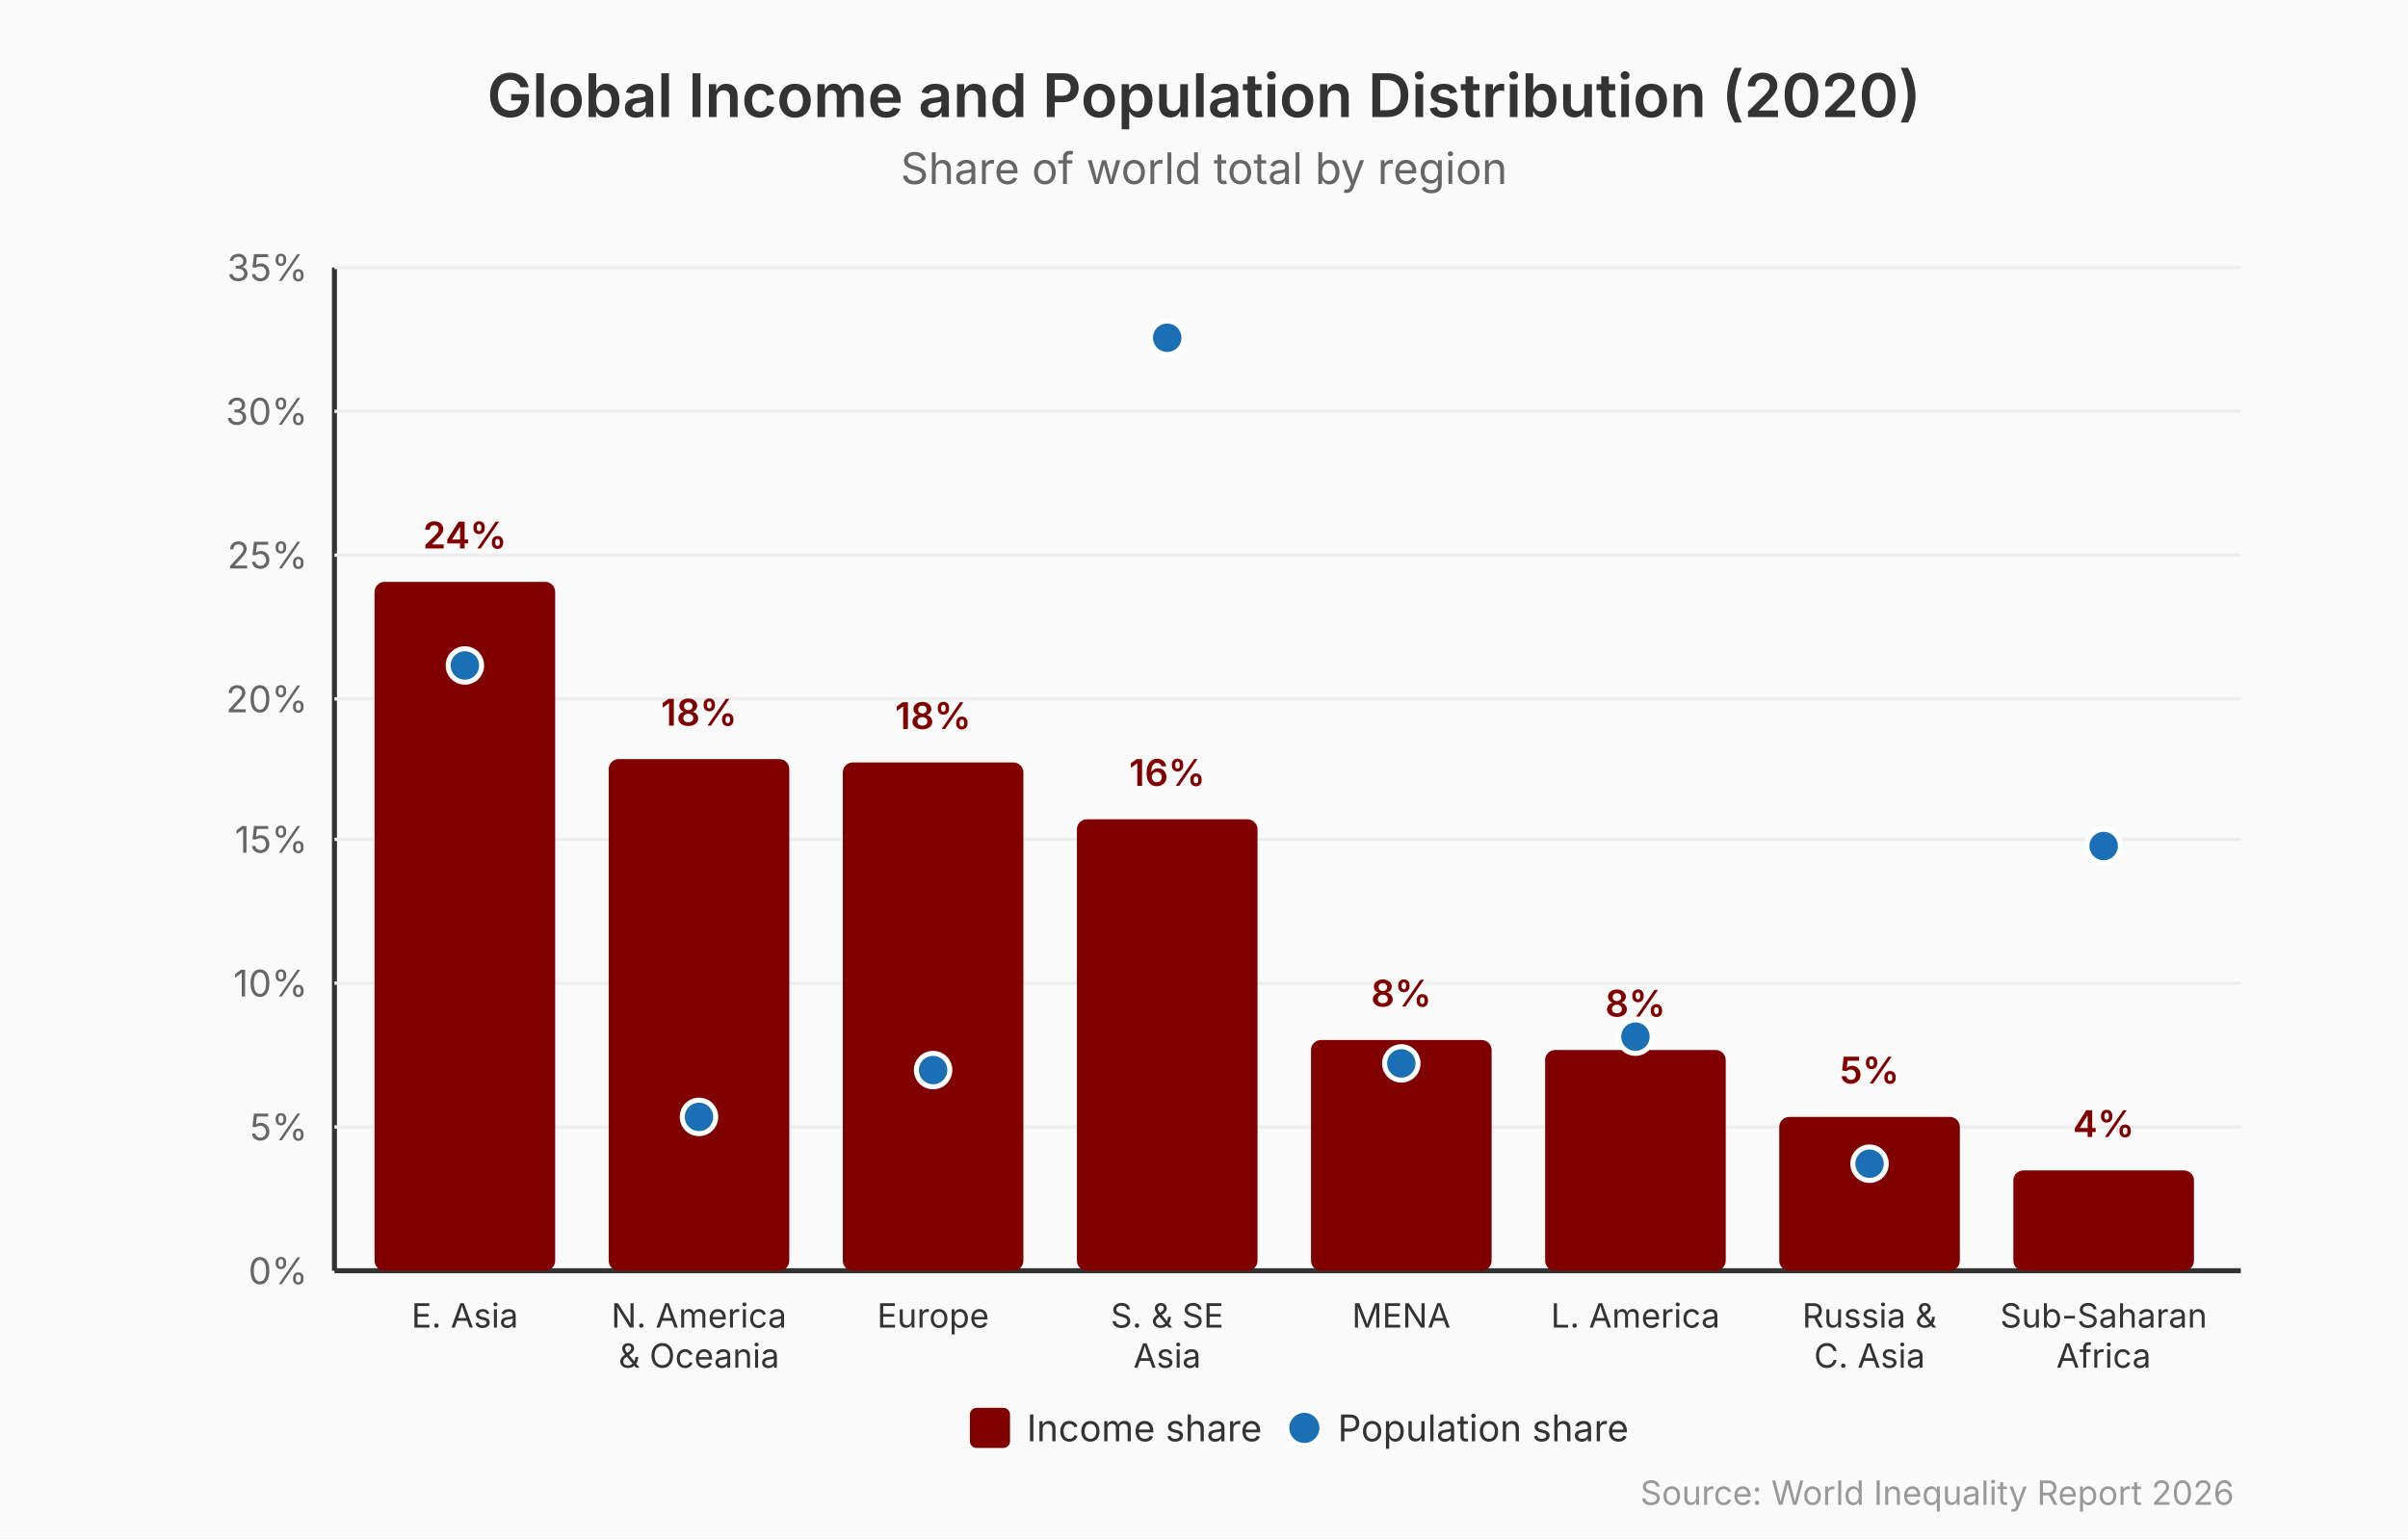
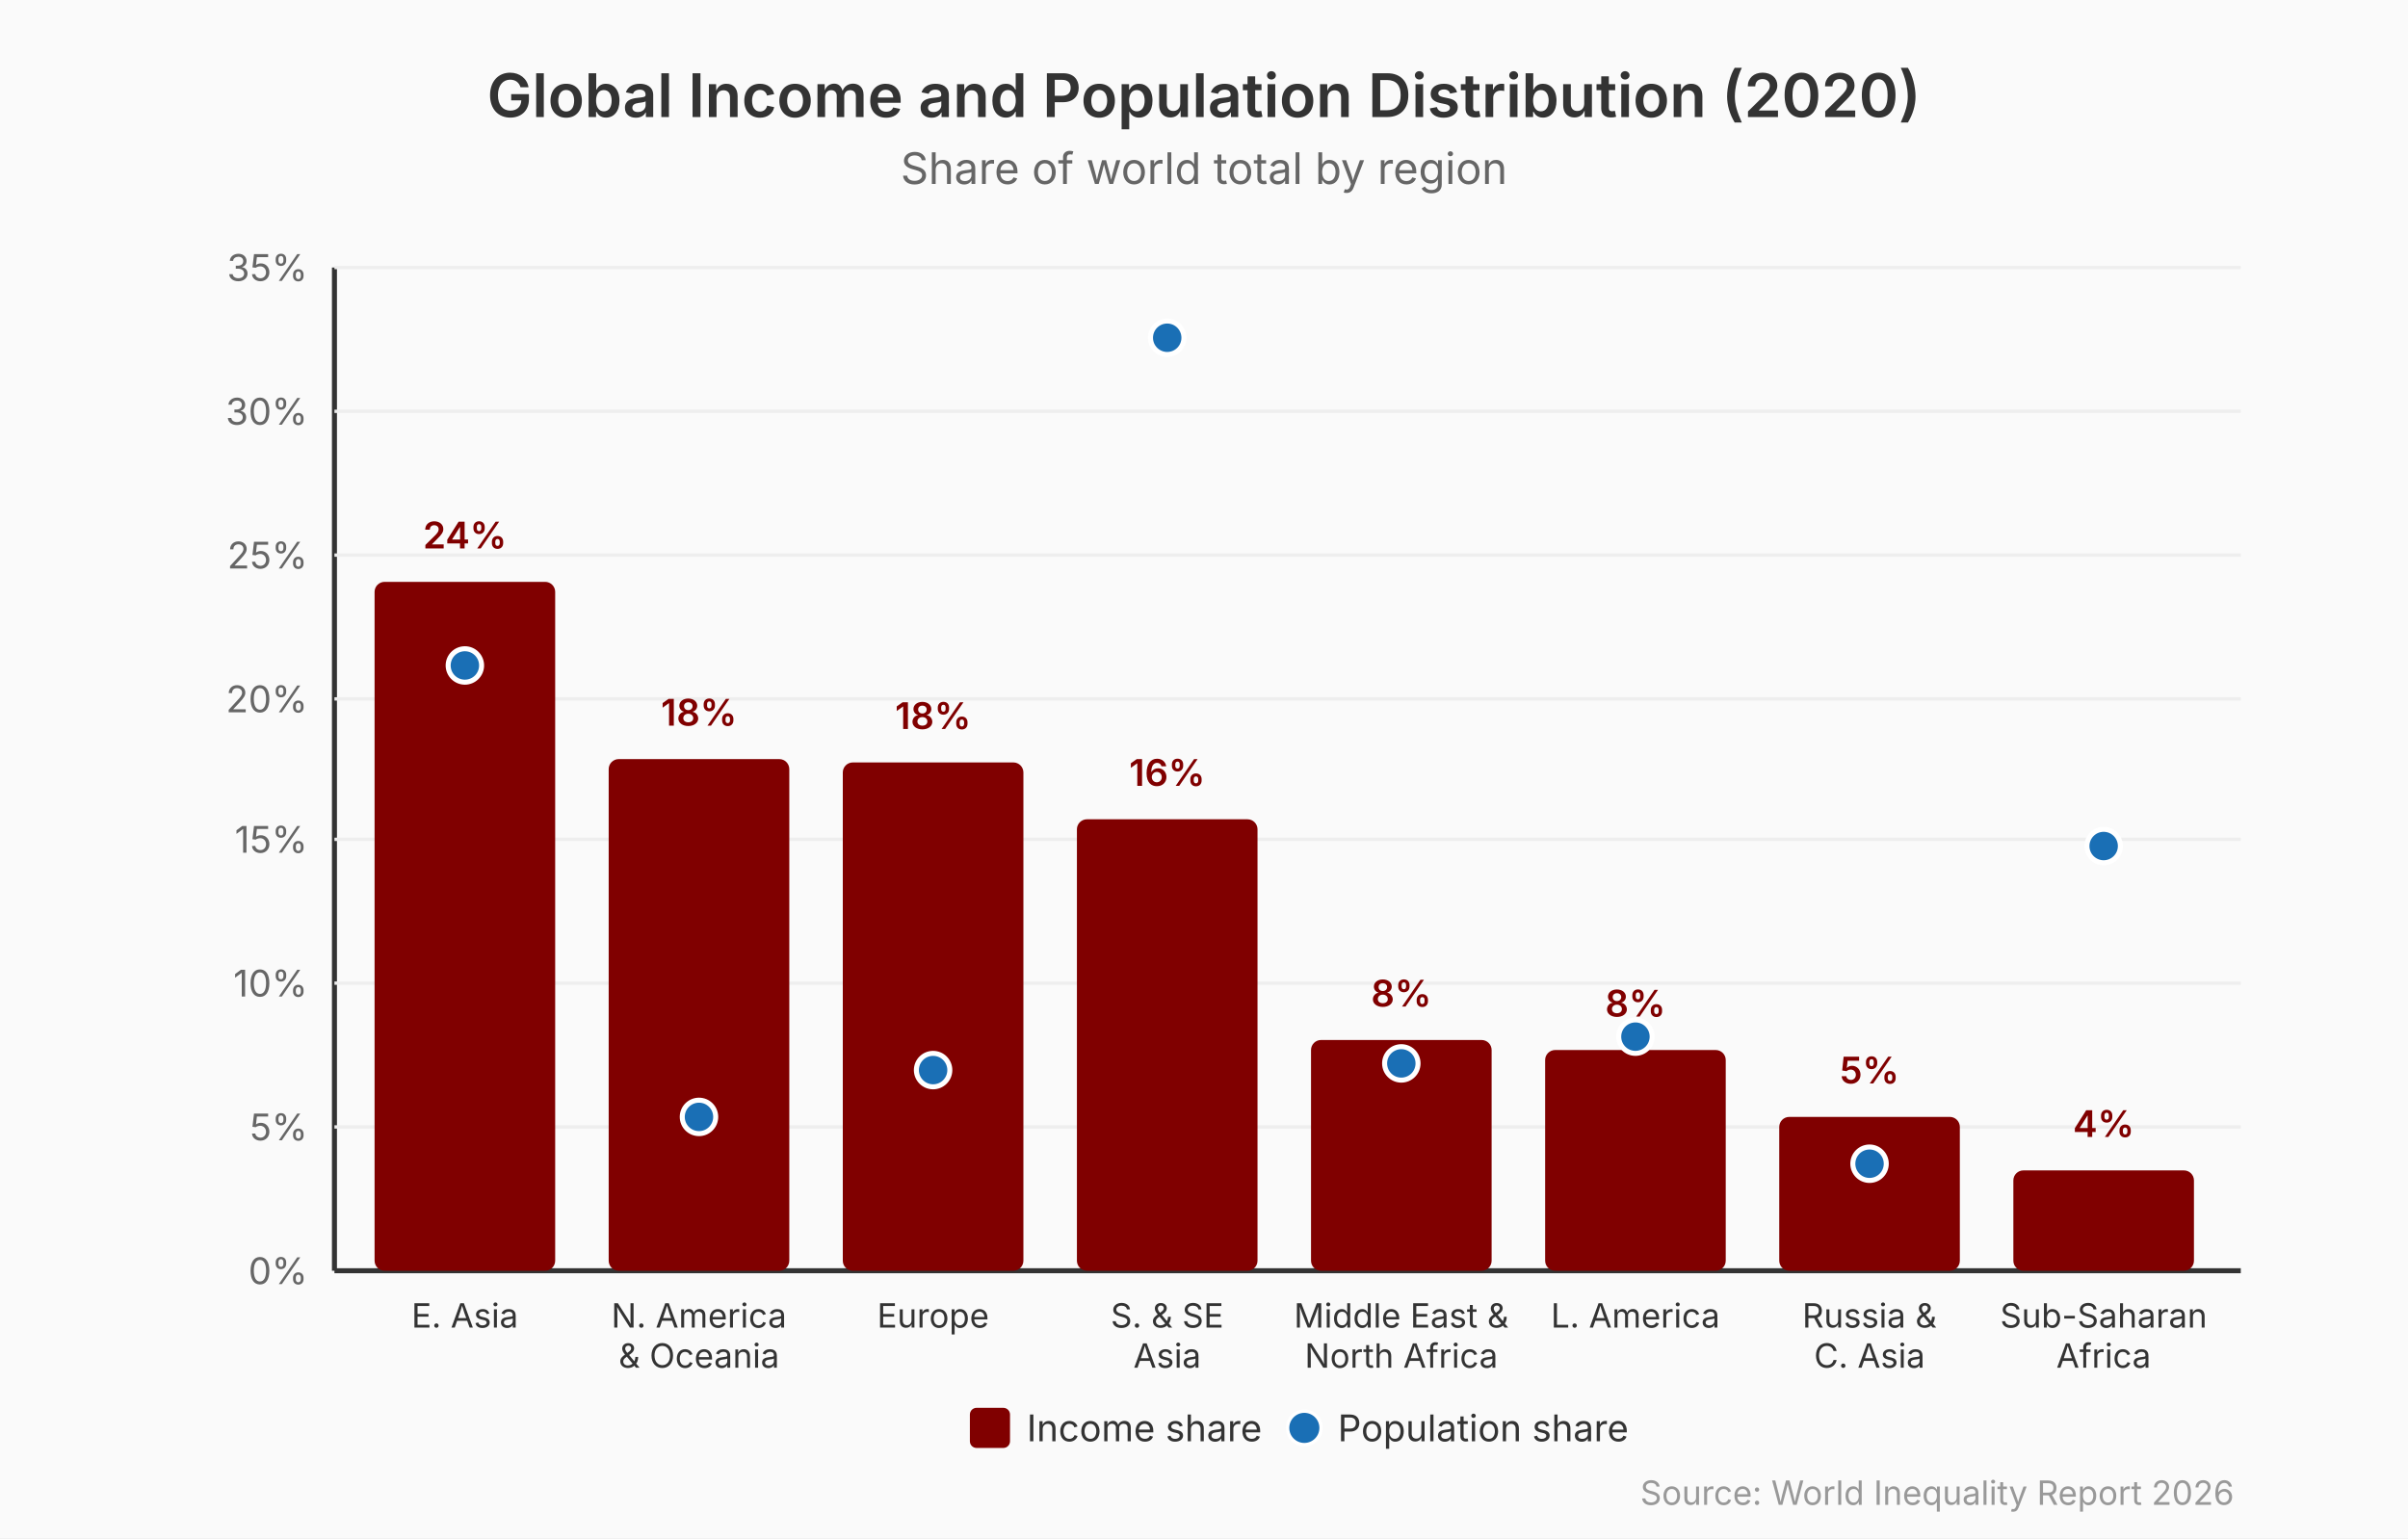
<svg xmlns="http://www.w3.org/2000/svg" viewBox="0 0 720 460">
  <rect width="720" height="460" fill="#fafafa" />
  <text x="360" y="35" text-anchor="middle" font-family="Inter, sans-serif" font-size="18" font-weight="600" fill="#333">Global Income and Population Distribution (2020)</text>
  <text x="360" y="55" text-anchor="middle" font-family="Inter, sans-serif" font-size="13" fill="#666">Share of world total by region</text>
  <line x1="100" y1="380" x2="670" y2="380" stroke="#333" stroke-width="1.5" />
  <line x1="100" y1="380" x2="100" y2="80" stroke="#333" stroke-width="1.5" />
  <text x="92" y="384" text-anchor="end" font-family="Inter, sans-serif" font-size="11" fill="#666">0%</text>
  <line x1="100" y1="337" x2="670" y2="337" stroke="#eee" stroke-width="1" />
  <text x="92" y="341" text-anchor="end" font-family="Inter, sans-serif" font-size="11" fill="#666">5%</text>
  <line x1="100" y1="294" x2="670" y2="294" stroke="#eee" stroke-width="1" />
  <text x="92" y="298" text-anchor="end" font-family="Inter, sans-serif" font-size="11" fill="#666">10%</text>
  <line x1="100" y1="251" x2="670" y2="251" stroke="#eee" stroke-width="1" />
  <text x="92" y="255" text-anchor="end" font-family="Inter, sans-serif" font-size="11" fill="#666">15%</text>
  <line x1="100" y1="209" x2="670" y2="209" stroke="#eee" stroke-width="1" />
  <text x="92" y="213" text-anchor="end" font-family="Inter, sans-serif" font-size="11" fill="#666">20%</text>
  <line x1="100" y1="166" x2="670" y2="166" stroke="#eee" stroke-width="1" />
  <text x="92" y="170" text-anchor="end" font-family="Inter, sans-serif" font-size="11" fill="#666">25%</text>
  <line x1="100" y1="123" x2="670" y2="123" stroke="#eee" stroke-width="1" />
  <text x="92" y="127" text-anchor="end" font-family="Inter, sans-serif" font-size="11" fill="#666">30%</text>
  <line x1="100" y1="80" x2="670" y2="80" stroke="#eee" stroke-width="1" />
  <text x="92" y="84" text-anchor="end" font-family="Inter, sans-serif" font-size="11" fill="#666">35%</text>
  <rect x="112" y="174" width="54" height="206" fill="#800000" rx="3" />
  <text x="139" y="164" text-anchor="middle" font-family="Inter, sans-serif" font-size="11" font-weight="600" fill="#800000">24%</text>
  <text x="139" y="397" text-anchor="middle" font-family="Inter, sans-serif" font-size="10" fill="#333">E. Asia</text>
  <rect x="182" y="227" width="54" height="153" fill="#800000" rx="3" />
  <text x="209" y="217" text-anchor="middle" font-family="Inter, sans-serif" font-size="11" font-weight="600" fill="#800000">18%</text>
  <text x="209" y="397" text-anchor="middle" font-family="Inter, sans-serif" font-size="10" fill="#333">N. America</text>
  <text x="209" y="409" text-anchor="middle" font-family="Inter, sans-serif" font-size="10" fill="#333">&amp; Oceania</text>
  <rect x="252" y="228" width="54" height="152" fill="#800000" rx="3" />
  <text x="279" y="218" text-anchor="middle" font-family="Inter, sans-serif" font-size="11" font-weight="600" fill="#800000">18%</text>
  <text x="279" y="397" text-anchor="middle" font-family="Inter, sans-serif" font-size="10" fill="#333">Europe</text>
  <rect x="322" y="245" width="54" height="135" fill="#800000" rx="3" />
  <text x="349" y="235" text-anchor="middle" font-family="Inter, sans-serif" font-size="11" font-weight="600" fill="#800000">16%</text>
  <text x="349" y="397" text-anchor="middle" font-family="Inter, sans-serif" font-size="10" fill="#333">S. &amp; SE</text>
  <text x="349" y="409" text-anchor="middle" font-family="Inter, sans-serif" font-size="10" fill="#333">Asia</text>
  <rect x="392" y="311" width="54" height="69" fill="#800000" rx="3" />
  <text x="419" y="301" text-anchor="middle" font-family="Inter, sans-serif" font-size="11" font-weight="600" fill="#800000">8%</text>
-   <text x="419" y="397" text-anchor="middle" font-family="Inter, sans-serif" font-size="10" fill="#333">MENA</text>
+   <text x="419" y="397" text-anchor="middle" font-family="Inter, sans-serif" font-size="10" fill="#333">Middle East &amp;</text>
+   <text x="419" y="409" text-anchor="middle" font-family="Inter, sans-serif" font-size="10" fill="#333">North Africa</text>
  <rect x="462" y="314" width="54" height="66" fill="#800000" rx="3" />
  <text x="489" y="304" text-anchor="middle" font-family="Inter, sans-serif" font-size="11" font-weight="600" fill="#800000">8%</text>
  <text x="489" y="397" text-anchor="middle" font-family="Inter, sans-serif" font-size="10" fill="#333">L. America</text>
  <rect x="532" y="334" width="54" height="46" fill="#800000" rx="3" />
  <text x="559" y="324" text-anchor="middle" font-family="Inter, sans-serif" font-size="11" font-weight="600" fill="#800000">5%</text>
  <text x="559" y="397" text-anchor="middle" font-family="Inter, sans-serif" font-size="10" fill="#333">Russia &amp;</text>
  <text x="559" y="409" text-anchor="middle" font-family="Inter, sans-serif" font-size="10" fill="#333">C. Asia</text>
  <rect x="602" y="350" width="54" height="30" fill="#800000" rx="3" />
  <text x="629" y="340" text-anchor="middle" font-family="Inter, sans-serif" font-size="11" font-weight="600" fill="#800000">4%</text>
  <text x="629" y="397" text-anchor="middle" font-family="Inter, sans-serif" font-size="10" fill="#333">Sub-Saharan</text>
  <text x="629" y="409" text-anchor="middle" font-family="Inter, sans-serif" font-size="10" fill="#333">Africa</text>
  <circle cx="139" cy="199" r="5" fill="#1a6fb5" stroke="white" stroke-width="1.5" />
  <circle cx="209" cy="334" r="5" fill="#1a6fb5" stroke="white" stroke-width="1.5" />
  <circle cx="279" cy="320" r="5" fill="#1a6fb5" stroke="white" stroke-width="1.5" />
  <circle cx="349" cy="101" r="5" fill="#1a6fb5" stroke="white" stroke-width="1.5" />
  <circle cx="419" cy="318" r="5" fill="#1a6fb5" stroke="white" stroke-width="1.5" />
  <circle cx="489" cy="310" r="5" fill="#1a6fb5" stroke="white" stroke-width="1.5" />
  <circle cx="559" cy="348" r="5" fill="#1a6fb5" stroke="white" stroke-width="1.5" />
  <circle cx="629" cy="253" r="5" fill="#1a6fb5" stroke="white" stroke-width="1.5" />
  <rect x="290" y="421" width="12" height="12" fill="#800000" rx="2" />
  <text x="307" y="431" font-family="Inter, sans-serif" font-size="11" fill="#333">Income share</text>
  <circle cx="390" cy="427" r="5" fill="#1a6fb5" stroke="white" stroke-width="1" />
  <text x="400" y="431" font-family="Inter, sans-serif" font-size="11" fill="#333">Population share</text>
  <text x="668" y="450" text-anchor="end" font-family="Inter, sans-serif" font-size="10" fill="#999">Source: World Inequality Report 2026</text>
</svg>
